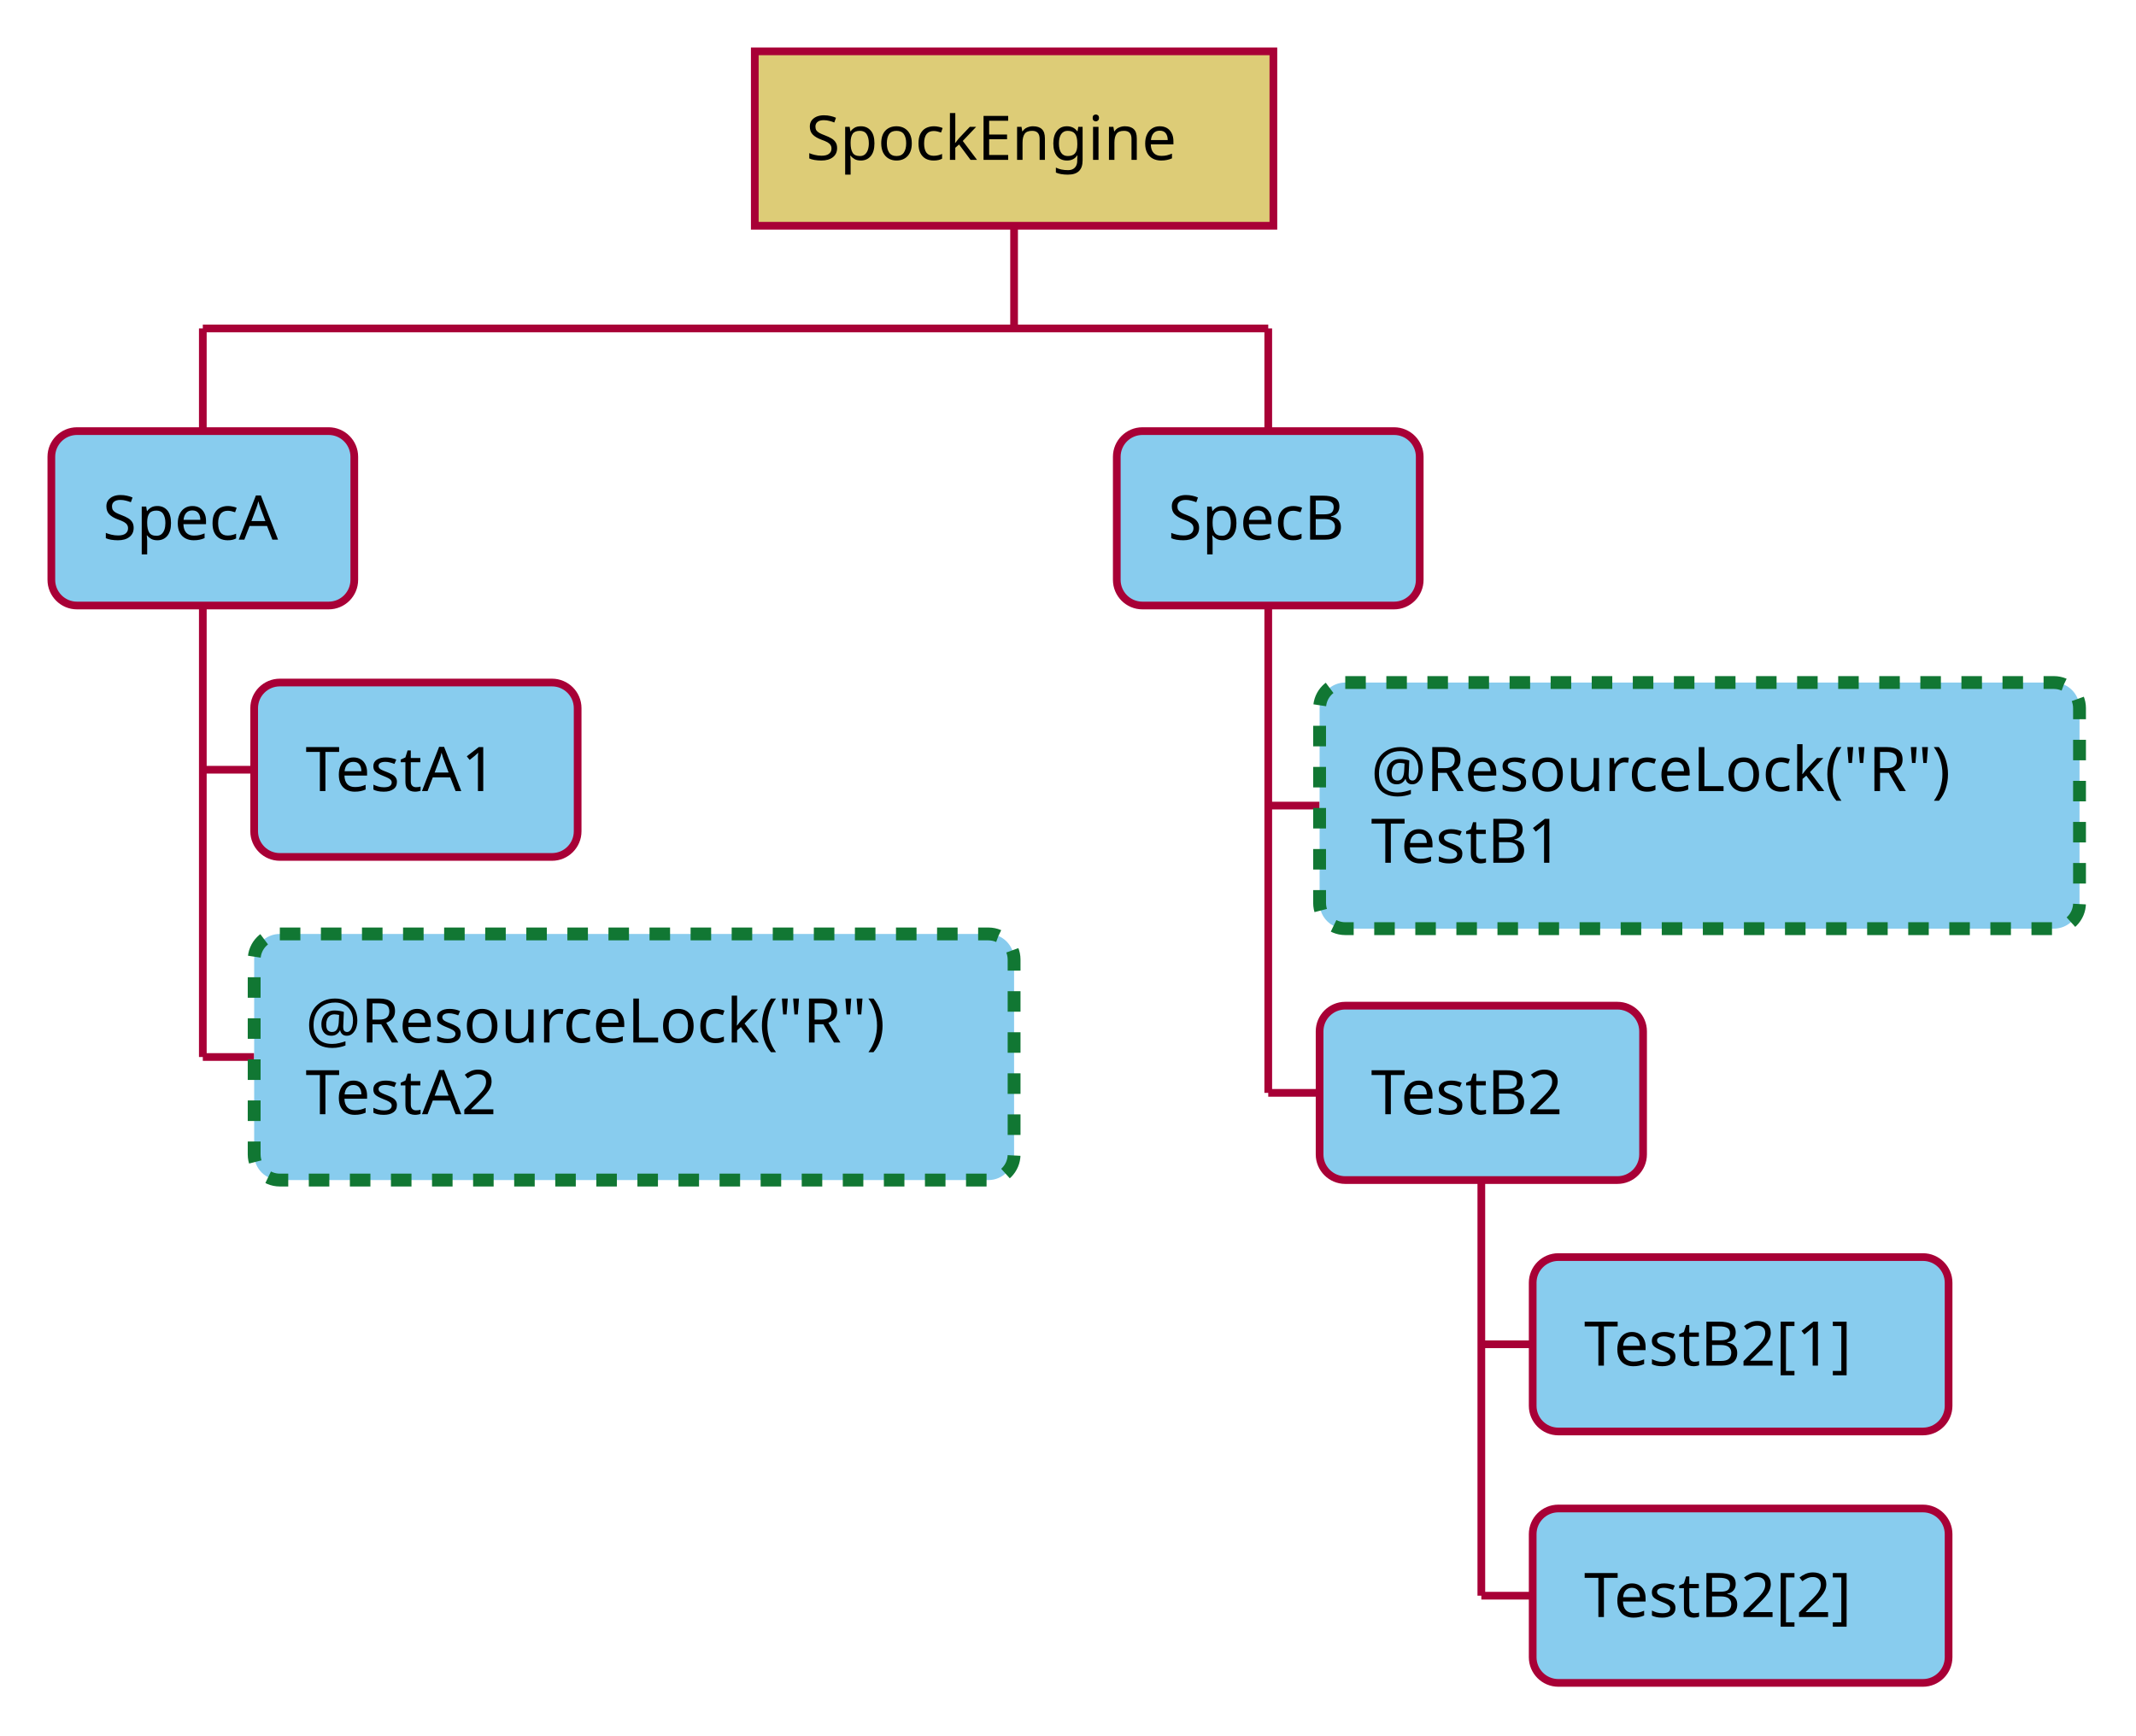
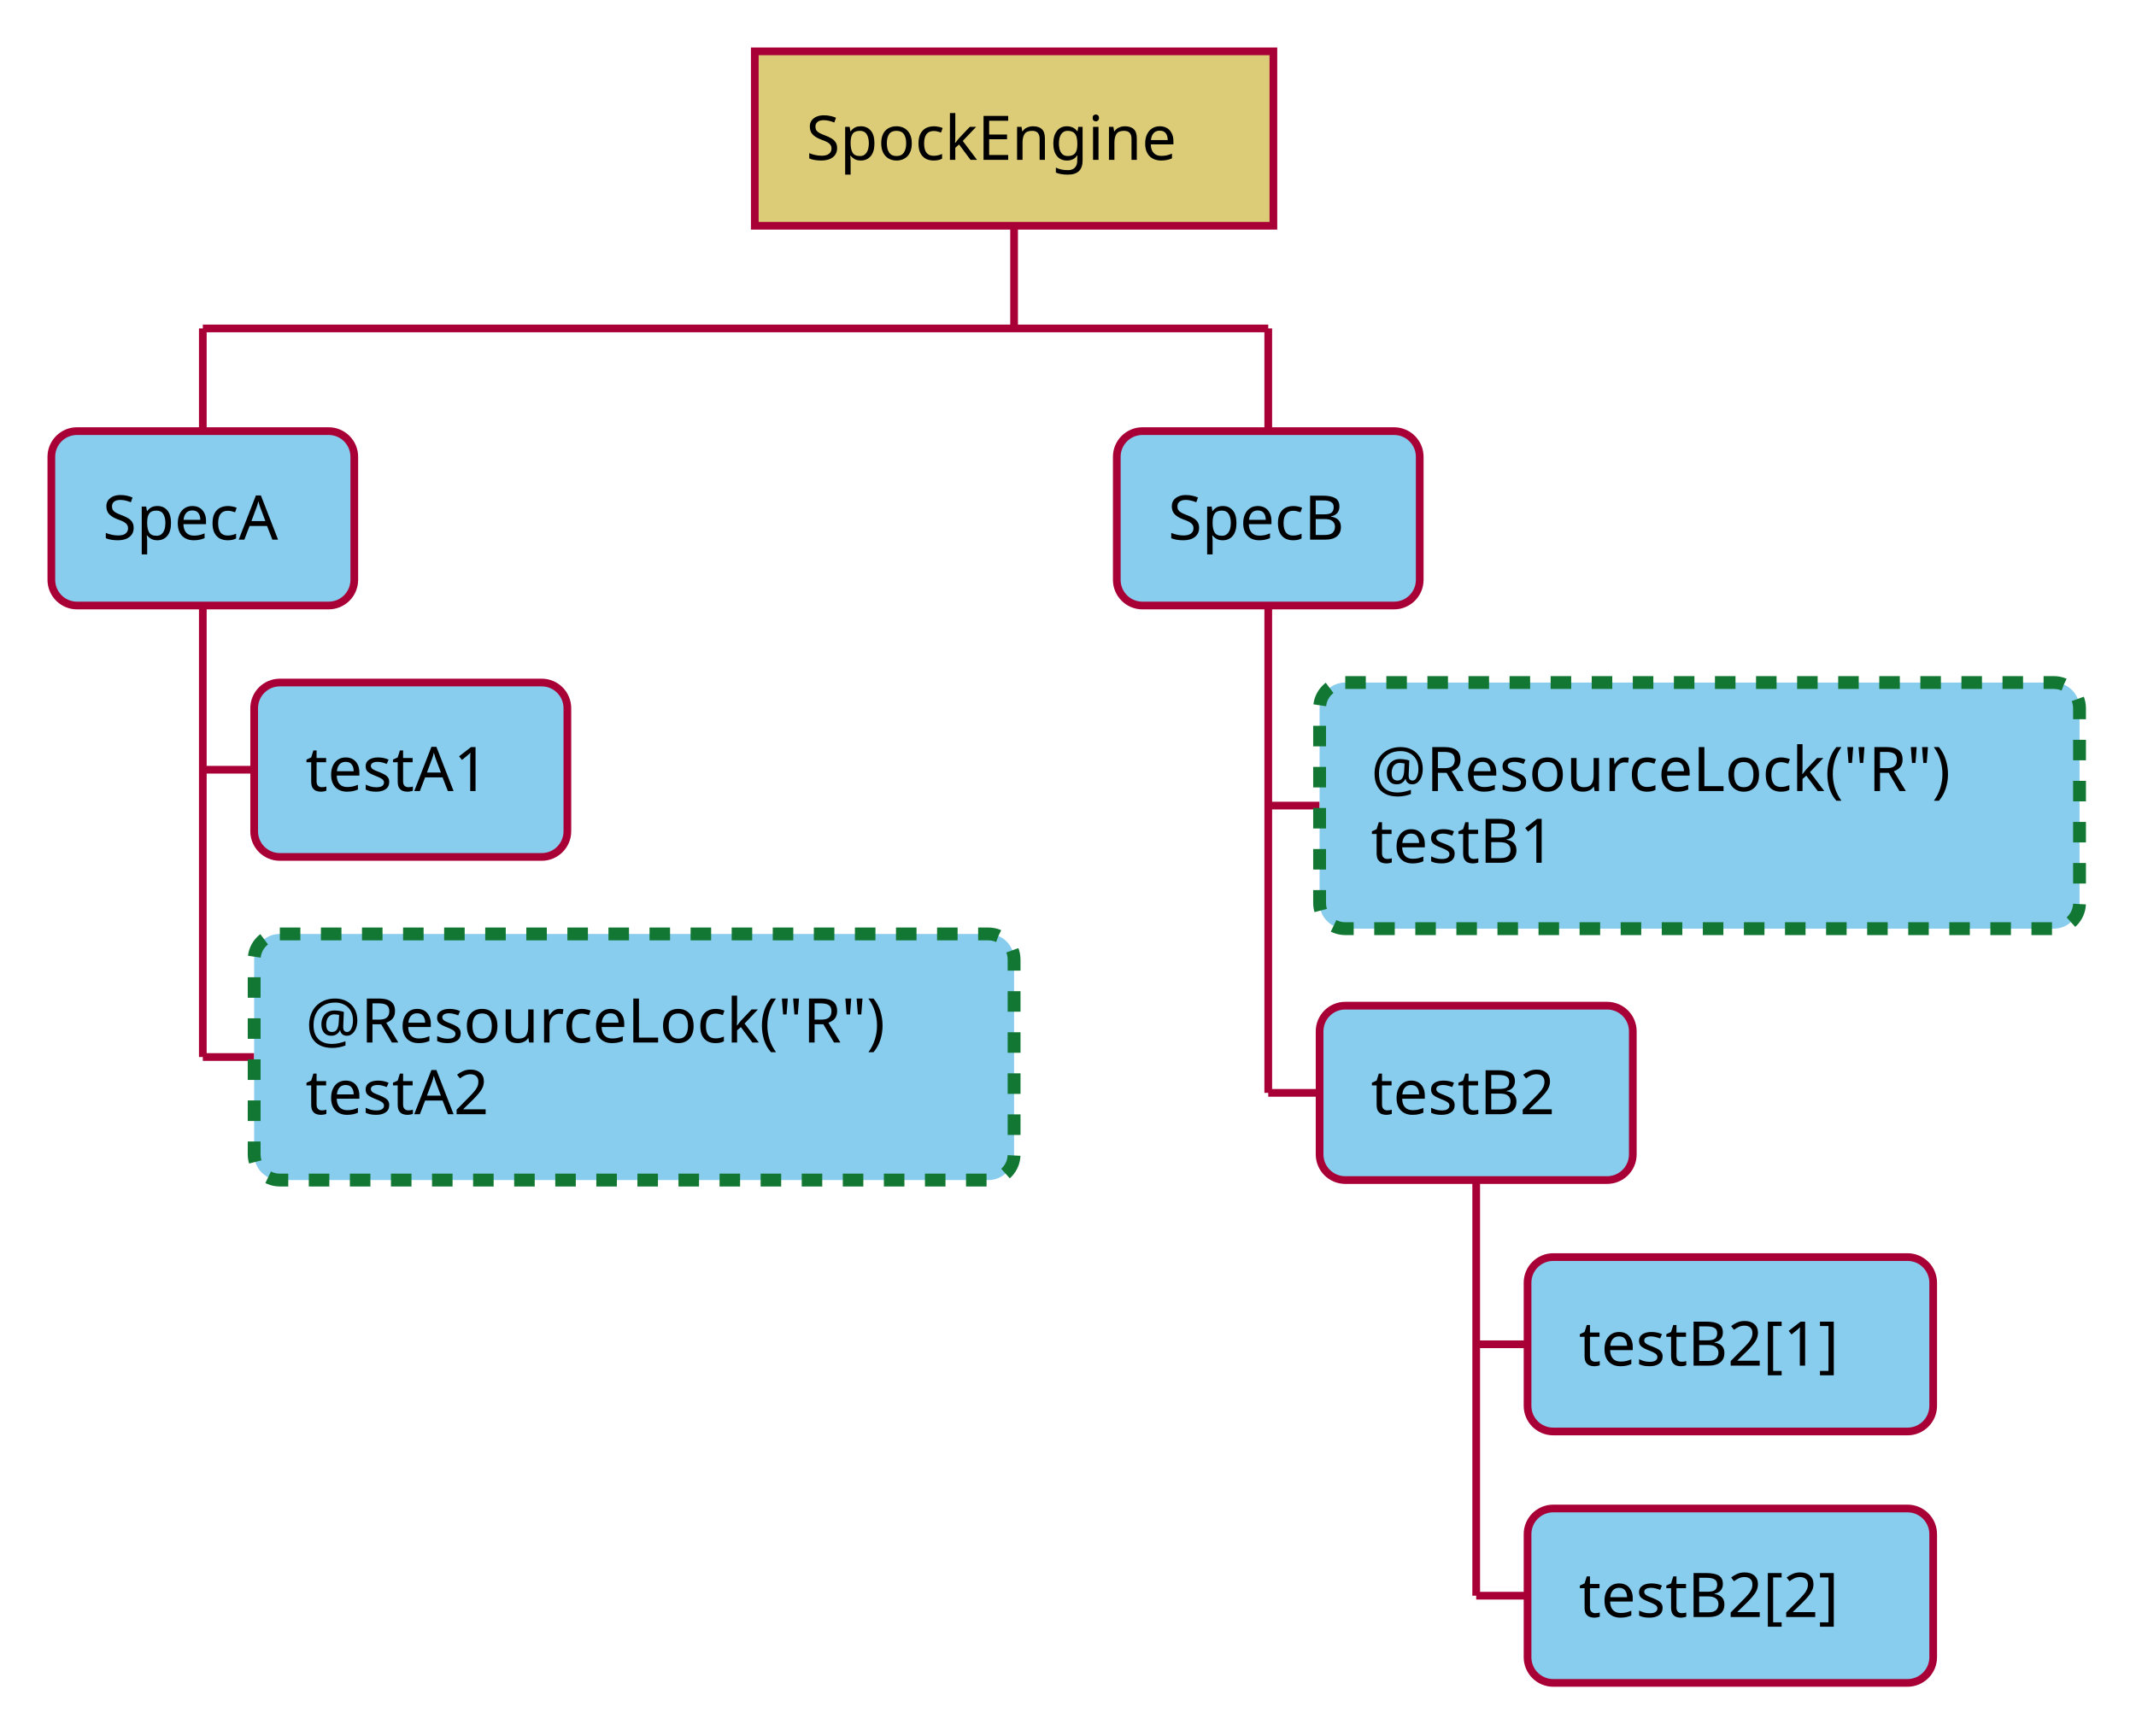
<svg xmlns="http://www.w3.org/2000/svg" contentScriptType="application/ecmascript" contentStyleType="text/css" height="338px" preserveAspectRatio="none" style="width:416px;height:338px;" version="1.1" viewBox="0 0 416 338" width="416px" zoomAndPan="magnify">
  <defs />
  <g>
    <rect fill="#DDCC77" height="33.969" style="stroke: #A80036; stroke-width: 1.5;" width="101" x="147" y="10" />
    <text fill="#000000" font-family="sans-serif" font-size="12" lengthAdjust="spacingAndGlyphs" textLength="81" x="157" y="31.139">SpockEngine</text>
    <line style="stroke: #A80036; stroke-width: 1.5;" x1="197.5" x2="197.5" y1="43.969" y2="63.969" />
    <line style="stroke: #A80036; stroke-width: 1.5;" x1="39.5" x2="39.5" y1="63.969" y2="83.969" />
    <rect fill="#88CCEE" height="33.969" rx="5" ry="5" style="stroke: #A80036; stroke-width: 1.5;" width="59" x="10" y="83.969" />
    <text fill="#000000" font-family="sans-serif" font-size="12" lengthAdjust="spacingAndGlyphs" textLength="39" x="20" y="105.107">SpecA</text>
    <line style="stroke: #A80036; stroke-width: 1.5;" x1="39.5" x2="49.5" y1="149.922" y2="149.922" />
-     <rect fill="#88CCEE" height="33.969" rx="5" ry="5" style="stroke: #A80036; stroke-width: 1.5;" width="63" x="49.5" y="132.938" />
-     <text fill="#000000" font-family="sans-serif" font-size="12" lengthAdjust="spacingAndGlyphs" textLength="43" x="59.5" y="154.076">TestA1</text>
+     <rect fill="#88CCEE" height="33.969" rx="5" ry="5" style="stroke: #A80036; stroke-width: 1.5;" width="61" x="49.5" y="132.938" />
+     <text fill="#000000" font-family="sans-serif" font-size="12" lengthAdjust="spacingAndGlyphs" textLength="41" x="59.5" y="154.076">testA1</text>
    <line style="stroke: #A80036; stroke-width: 1.5;" x1="39.5" x2="49.5" y1="205.875" y2="205.875" />
    <rect fill="#88CCEE" height="47.938" rx="5" ry="5" style="stroke: #117733; stroke-width: 2.5; stroke-dasharray: 4.0,4.0;" width="148" x="49.5" y="181.906" />
    <text fill="#000000" font-family="sans-serif" font-size="12" lengthAdjust="spacingAndGlyphs" textLength="128" x="59.5" y="203.045">@ResourceLock("R")</text>
-     <text fill="#000000" font-family="sans-serif" font-size="12" lengthAdjust="spacingAndGlyphs" textLength="43" x="59.5" y="217.014">TestA2</text>
+     <text fill="#000000" font-family="sans-serif" font-size="12" lengthAdjust="spacingAndGlyphs" textLength="41" x="59.5" y="217.014">testA2</text>
    <line style="stroke: #A80036; stroke-width: 1.5;" x1="39.5" x2="39.5" y1="117.938" y2="205.875" />
    <line style="stroke: #A80036; stroke-width: 1.5;" x1="247" x2="247" y1="63.969" y2="83.969" />
    <rect fill="#88CCEE" height="33.969" rx="5" ry="5" style="stroke: #A80036; stroke-width: 1.5;" width="59" x="217.5" y="83.969" />
    <text fill="#000000" font-family="sans-serif" font-size="12" lengthAdjust="spacingAndGlyphs" textLength="39" x="227.5" y="105.107">SpecB</text>
    <line style="stroke: #A80036; stroke-width: 1.5;" x1="247" x2="257" y1="156.906" y2="156.906" />
    <rect fill="#88CCEE" height="47.938" rx="5" ry="5" style="stroke: #117733; stroke-width: 2.5; stroke-dasharray: 4.0,4.0;" width="148" x="257" y="132.938" />
    <text fill="#000000" font-family="sans-serif" font-size="12" lengthAdjust="spacingAndGlyphs" textLength="128" x="267" y="154.076">@ResourceLock("R")</text>
-     <text fill="#000000" font-family="sans-serif" font-size="12" lengthAdjust="spacingAndGlyphs" textLength="43" x="267" y="168.045">TestB1</text>
+     <text fill="#000000" font-family="sans-serif" font-size="12" lengthAdjust="spacingAndGlyphs" textLength="41" x="267" y="168.045">testB1</text>
    <line style="stroke: #A80036; stroke-width: 1.5;" x1="247" x2="257" y1="212.859" y2="212.859" />
-     <rect fill="#88CCEE" height="33.969" rx="5" ry="5" style="stroke: #A80036; stroke-width: 1.5;" width="63" x="257" y="195.875" />
-     <text fill="#000000" font-family="sans-serif" font-size="12" lengthAdjust="spacingAndGlyphs" textLength="43" x="267" y="217.014">TestB2</text>
-     <line style="stroke: #A80036; stroke-width: 1.5;" x1="288.5" x2="298.5" y1="261.828" y2="261.828" />
-     <rect fill="#88CCEE" height="33.969" rx="5" ry="5" style="stroke: #A80036; stroke-width: 1.5;" width="81" x="298.5" y="244.844" />
-     <text fill="#000000" font-family="sans-serif" font-size="12" lengthAdjust="spacingAndGlyphs" textLength="61" x="308.5" y="265.982">TestB2[1]</text>
-     <line style="stroke: #A80036; stroke-width: 1.5;" x1="288.5" x2="298.5" y1="310.797" y2="310.797" />
-     <rect fill="#88CCEE" height="33.969" rx="5" ry="5" style="stroke: #A80036; stroke-width: 1.5;" width="81" x="298.5" y="293.812" />
-     <text fill="#000000" font-family="sans-serif" font-size="12" lengthAdjust="spacingAndGlyphs" textLength="61" x="308.5" y="314.951">TestB2[2]</text>
-     <line style="stroke: #A80036; stroke-width: 1.5;" x1="288.5" x2="288.5" y1="229.844" y2="310.797" />
+     <rect fill="#88CCEE" height="33.969" rx="5" ry="5" style="stroke: #A80036; stroke-width: 1.5;" width="61" x="257" y="195.875" />
+     <text fill="#000000" font-family="sans-serif" font-size="12" lengthAdjust="spacingAndGlyphs" textLength="41" x="267" y="217.014">testB2</text>
+     <line style="stroke: #A80036; stroke-width: 1.5;" x1="287.5" x2="297.5" y1="261.828" y2="261.828" />
+     <rect fill="#88CCEE" height="33.969" rx="5" ry="5" style="stroke: #A80036; stroke-width: 1.5;" width="79" x="297.5" y="244.844" />
+     <text fill="#000000" font-family="sans-serif" font-size="12" lengthAdjust="spacingAndGlyphs" textLength="59" x="307.5" y="265.982">testB2[1]</text>
+     <line style="stroke: #A80036; stroke-width: 1.5;" x1="287.5" x2="297.5" y1="310.797" y2="310.797" />
+     <rect fill="#88CCEE" height="33.969" rx="5" ry="5" style="stroke: #A80036; stroke-width: 1.5;" width="79" x="297.5" y="293.812" />
+     <text fill="#000000" font-family="sans-serif" font-size="12" lengthAdjust="spacingAndGlyphs" textLength="59" x="307.5" y="314.951">testB2[2]</text>
+     <line style="stroke: #A80036; stroke-width: 1.5;" x1="287.5" x2="287.5" y1="229.844" y2="310.797" />
    <line style="stroke: #A80036; stroke-width: 1.5;" x1="247" x2="247" y1="117.938" y2="212.859" />
    <line style="stroke: #A80036; stroke-width: 1.5;" x1="39.5" x2="247" y1="63.969" y2="63.969" />
  </g>
</svg>
